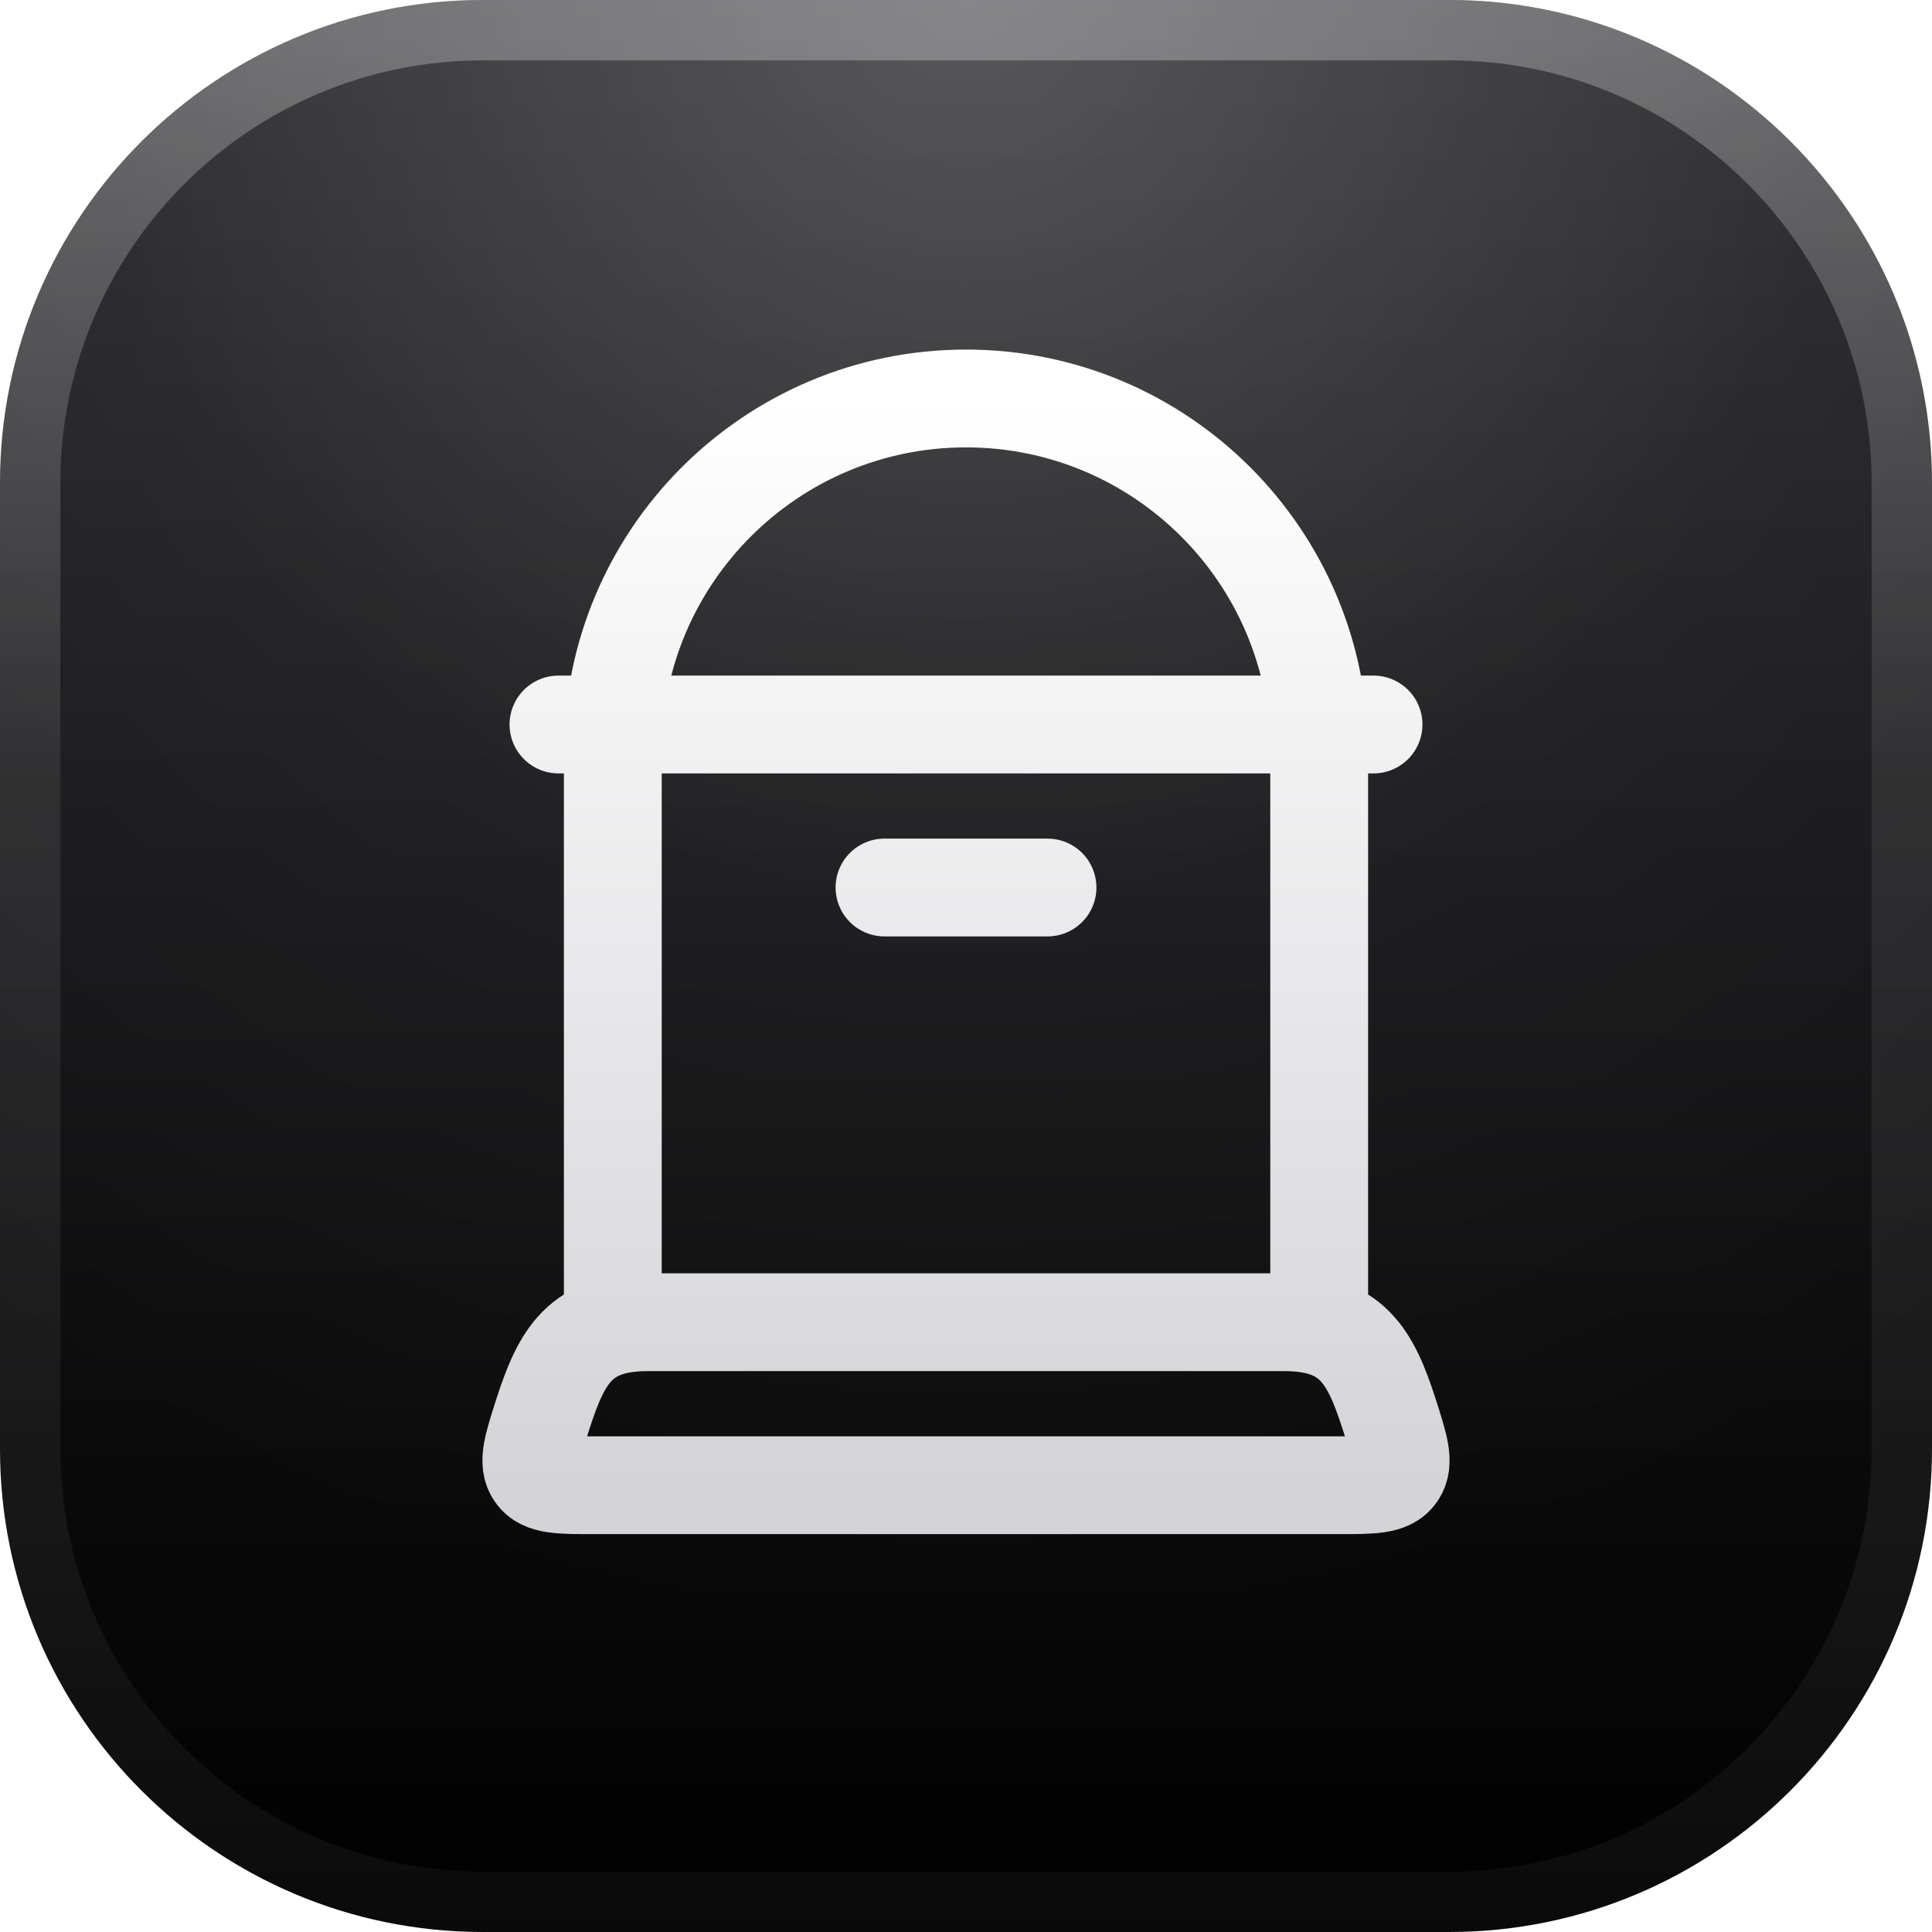
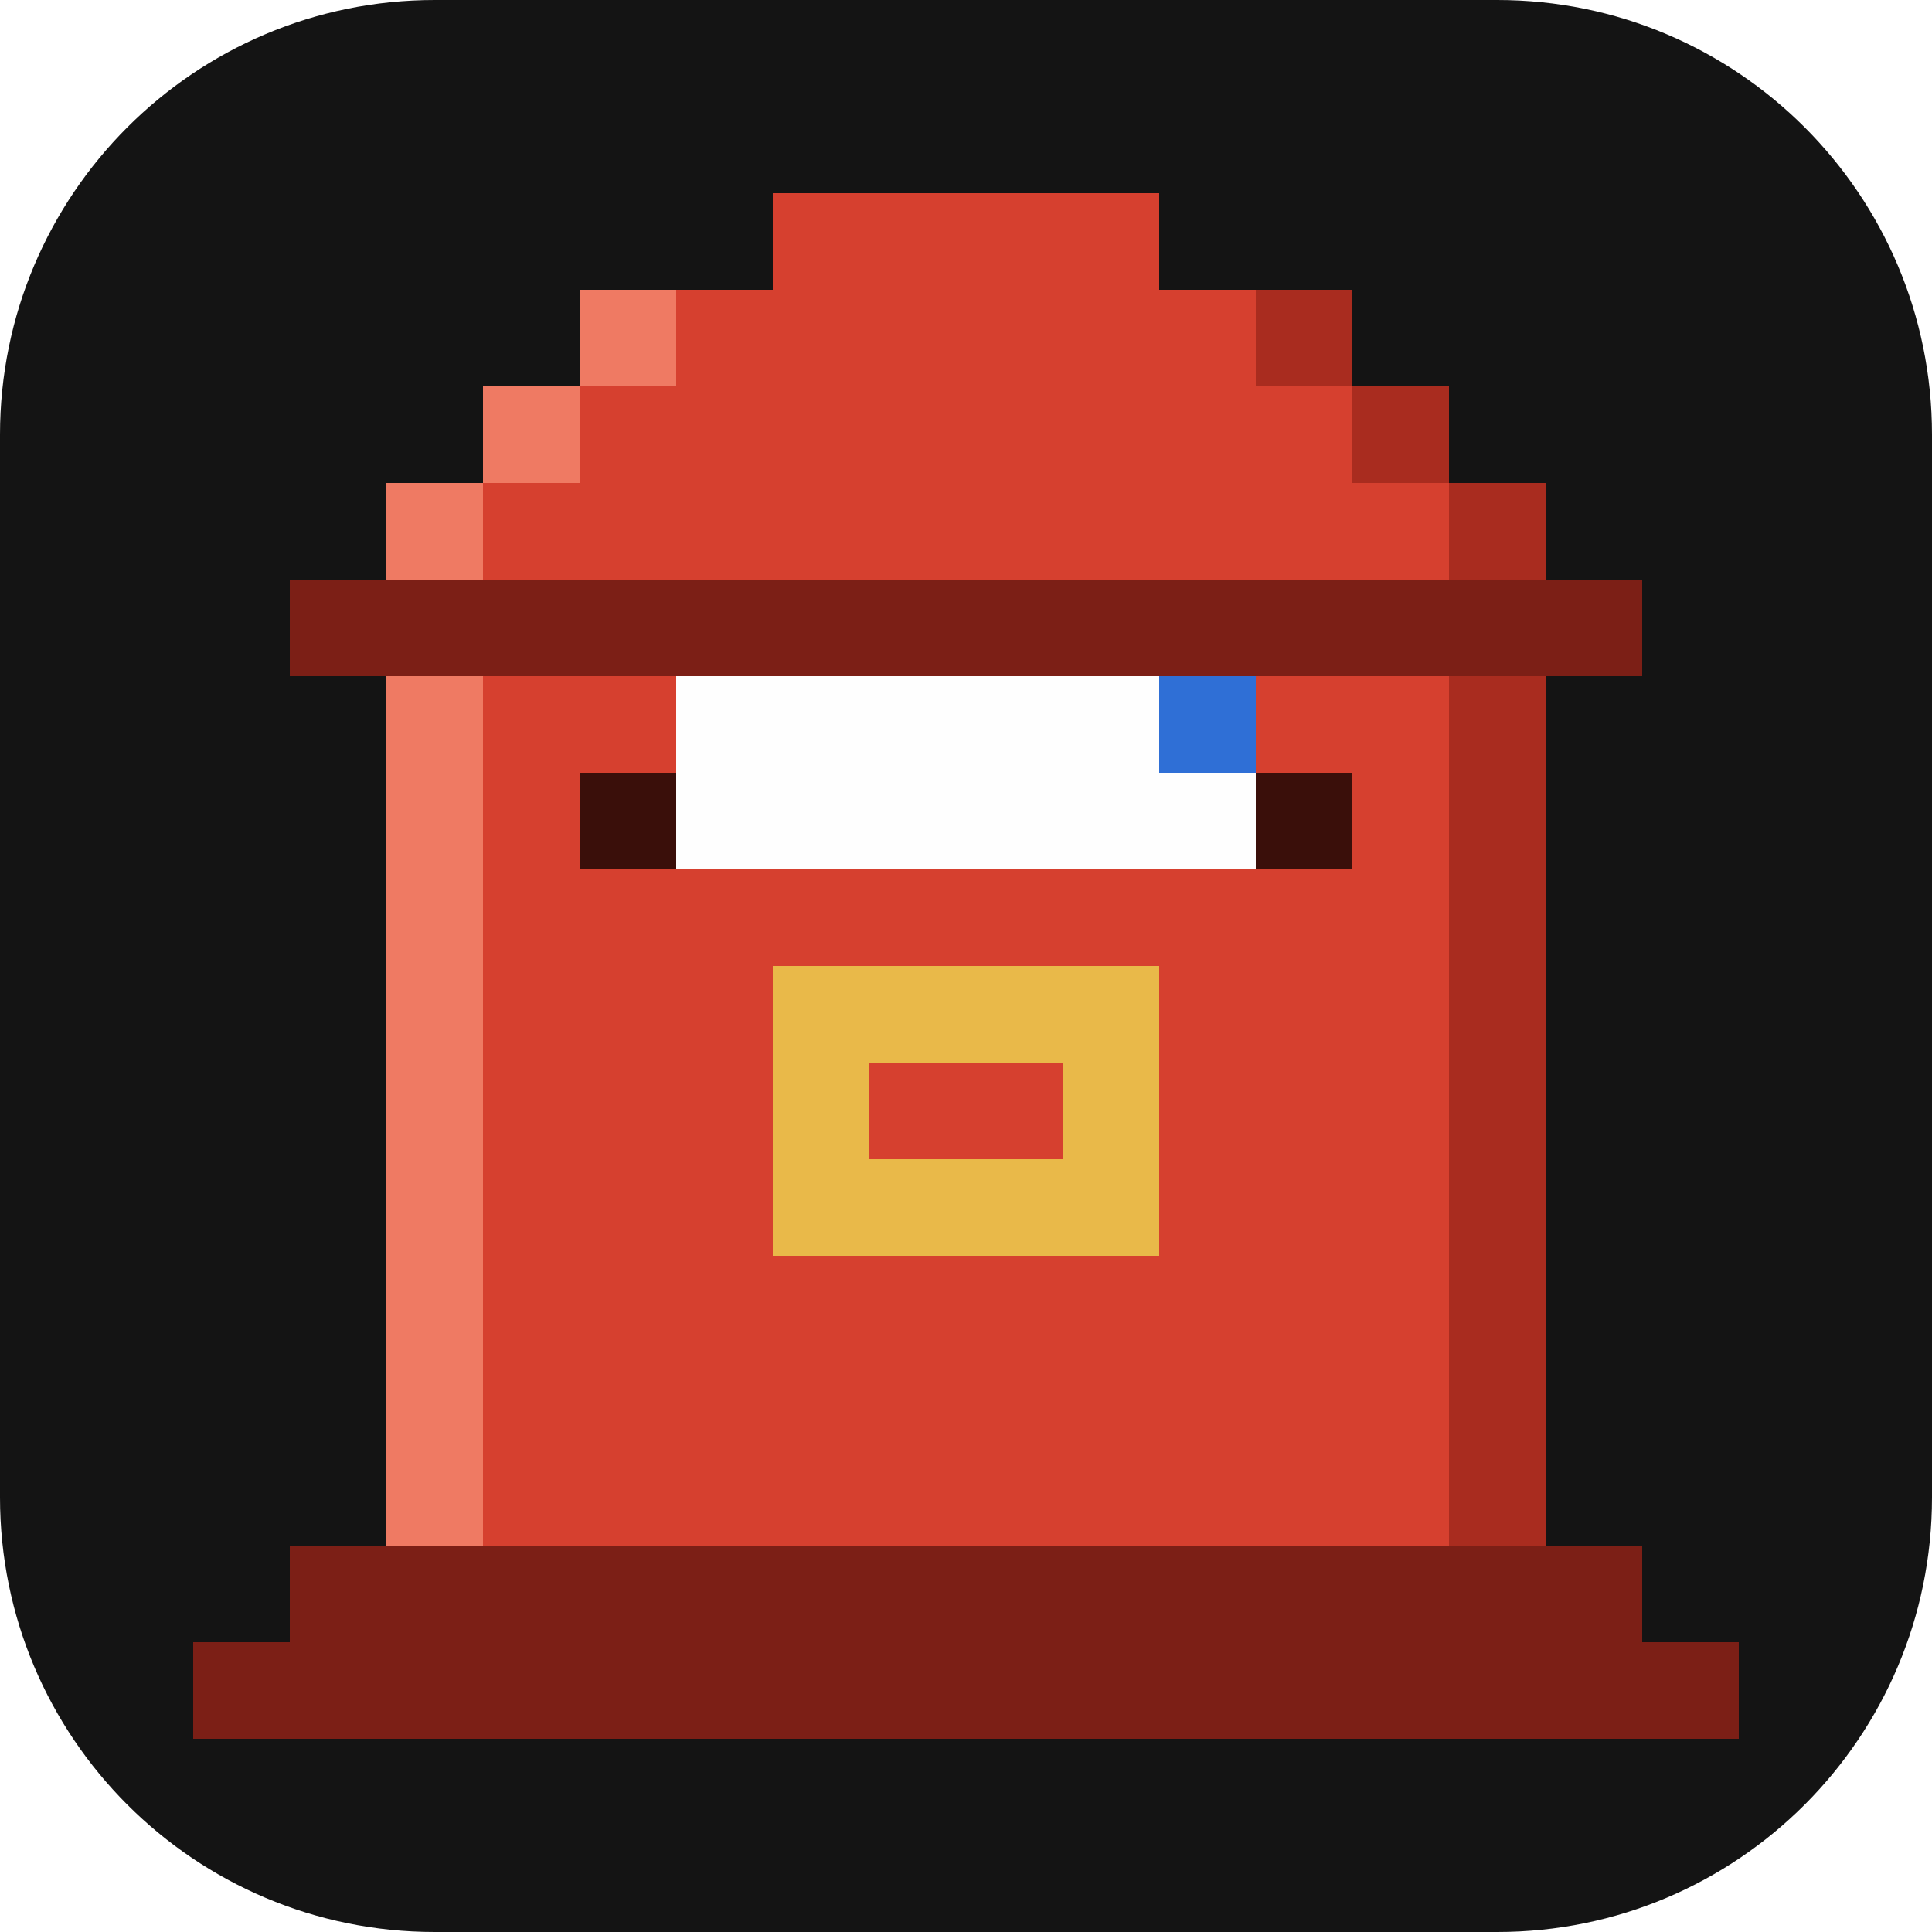
- <svg xmlns="http://www.w3.org/2000/svg" viewBox="0 0 32 32">
-   <defs>
-     <linearGradient id="bg" x1="0" y1="0" x2="0" y2="1">
-       <stop offset="0" stop-color="#2a2a2e" />
-       <stop offset="1" stop-color="#000" />
-     </linearGradient>
-     <radialGradient id="glow" cx="0.5" cy="0" r="0.85">
-       <stop offset="0" stop-color="#fff" stop-opacity="0.22" />
-       <stop offset="0.55" stop-color="#fff" stop-opacity="0.04" />
-       <stop offset="1" stop-color="#fff" stop-opacity="0" />
-     </radialGradient>
-     <linearGradient id="edge" x1="0" y1="0" x2="0" y2="1">
-       <stop offset="0" stop-color="#fff" stop-opacity="0.28" />
-       <stop offset="0.4" stop-color="#fff" stop-opacity="0.08" />
-       <stop offset="1" stop-color="#fff" stop-opacity="0.04" />
-     </linearGradient>
-     <linearGradient id="ink" gradientUnits="userSpaceOnUse" x1="0" y1="2" x2="0" y2="22">
-       <stop offset="0" stop-color="#fff" />
-       <stop offset="1" stop-color="#d4d4d8" />
-     </linearGradient>
-   </defs>
-   <rect width="32" height="32" rx="8" fill="url(#bg)" />
-   <rect width="32" height="32" rx="8" fill="url(#glow)" />
-   <rect x="0.5" y="0.5" width="31" height="31" rx="7.5" fill="none" stroke="url(#edge)" />
-   <g transform="translate(5.2 4.8) scale(0.9)" fill="none" stroke="url(#ink)" stroke-width="1.8" stroke-linecap="round" stroke-linejoin="round">
-     <path d="M5.5 19V8.5C5.5 4.91 8.41 2 12 2C15.59 2 18.5 4.91 18.5 8.5V19" />
-     <path d="M18.869 22H5.131C4.52 22 4.214 22 4.07 21.792C3.925 21.585 4.022 21.285 4.215 20.684C4.561 19.608 4.909 19 6.149 19H17.851C19.091 19 19.439 19.608 19.785 20.684C19.978 21.284 20.075 21.585 19.93 21.792C19.786 22 19.48 22 18.869 22Z" />
-     <path d="M10.5 11H13.5" />
-     <path d="M4.5 8H19.5" />
-   </g>
+ <svg xmlns="http://www.w3.org/2000/svg" viewBox="0 0 20 20" shape-rendering="crispEdges">
+   <rect width="20" height="20" rx="4.5" fill="#141414" shape-rendering="geometricPrecision" />
+   <rect x="8" y="2" width="1" height="1" fill="#d6402f" />
+   <rect x="9" y="2" width="1" height="1" fill="#d6402f" />
+   <rect x="10" y="2" width="1" height="1" fill="#d6402f" />
+   <rect x="11" y="2" width="1" height="1" fill="#d6402f" />
+   <rect x="6" y="3" width="1" height="1" fill="#ef7a63" />
+   <rect x="7" y="3" width="1" height="1" fill="#d6402f" />
+   <rect x="8" y="3" width="1" height="1" fill="#d6402f" />
+   <rect x="9" y="3" width="1" height="1" fill="#d6402f" />
+   <rect x="10" y="3" width="1" height="1" fill="#d6402f" />
+   <rect x="11" y="3" width="1" height="1" fill="#d6402f" />
+   <rect x="12" y="3" width="1" height="1" fill="#d6402f" />
+   <rect x="13" y="3" width="1" height="1" fill="#a92c1f" />
+   <rect x="5" y="4" width="1" height="1" fill="#ef7a63" />
+   <rect x="6" y="4" width="1" height="1" fill="#d6402f" />
+   <rect x="7" y="4" width="1" height="1" fill="#d6402f" />
+   <rect x="8" y="4" width="1" height="1" fill="#d6402f" />
+   <rect x="9" y="4" width="1" height="1" fill="#d6402f" />
+   <rect x="10" y="4" width="1" height="1" fill="#d6402f" />
+   <rect x="11" y="4" width="1" height="1" fill="#d6402f" />
+   <rect x="12" y="4" width="1" height="1" fill="#d6402f" />
+   <rect x="13" y="4" width="1" height="1" fill="#d6402f" />
+   <rect x="14" y="4" width="1" height="1" fill="#a92c1f" />
+   <rect x="4" y="5" width="1" height="1" fill="#ef7a63" />
+   <rect x="5" y="5" width="1" height="1" fill="#d6402f" />
+   <rect x="6" y="5" width="1" height="1" fill="#d6402f" />
+   <rect x="7" y="5" width="1" height="1" fill="#d6402f" />
+   <rect x="8" y="5" width="1" height="1" fill="#d6402f" />
+   <rect x="9" y="5" width="1" height="1" fill="#d6402f" />
+   <rect x="10" y="5" width="1" height="1" fill="#d6402f" />
+   <rect x="11" y="5" width="1" height="1" fill="#d6402f" />
+   <rect x="12" y="5" width="1" height="1" fill="#d6402f" />
+   <rect x="13" y="5" width="1" height="1" fill="#d6402f" />
+   <rect x="14" y="5" width="1" height="1" fill="#d6402f" />
+   <rect x="15" y="5" width="1" height="1" fill="#a92c1f" />
+   <rect x="3" y="6" width="1" height="1" fill="#7c1f16" />
+   <rect x="4" y="6" width="1" height="1" fill="#7c1f16" />
+   <rect x="5" y="6" width="1" height="1" fill="#7c1f16" />
+   <rect x="6" y="6" width="1" height="1" fill="#7c1f16" />
+   <rect x="7" y="6" width="1" height="1" fill="#7c1f16" />
+   <rect x="8" y="6" width="1" height="1" fill="#7c1f16" />
+   <rect x="9" y="6" width="1" height="1" fill="#7c1f16" />
+   <rect x="10" y="6" width="1" height="1" fill="#7c1f16" />
+   <rect x="11" y="6" width="1" height="1" fill="#7c1f16" />
+   <rect x="12" y="6" width="1" height="1" fill="#7c1f16" />
+   <rect x="13" y="6" width="1" height="1" fill="#7c1f16" />
+   <rect x="14" y="6" width="1" height="1" fill="#7c1f16" />
+   <rect x="15" y="6" width="1" height="1" fill="#7c1f16" />
+   <rect x="16" y="6" width="1" height="1" fill="#7c1f16" />
+   <rect x="4" y="7" width="1" height="1" fill="#ef7a63" />
+   <rect x="5" y="7" width="1" height="1" fill="#d6402f" />
+   <rect x="6" y="7" width="1" height="1" fill="#d6402f" />
+   <rect x="7" y="7" width="1" height="1" fill="#fefefe" />
+   <rect x="8" y="7" width="1" height="1" fill="#fefefe" />
+   <rect x="9" y="7" width="1" height="1" fill="#fefefe" />
+   <rect x="10" y="7" width="1" height="1" fill="#fefefe" />
+   <rect x="11" y="7" width="1" height="1" fill="#fefefe" />
+   <rect x="12" y="7" width="1" height="1" fill="#2f6fd6" />
+   <rect x="13" y="7" width="1" height="1" fill="#d6402f" />
+   <rect x="14" y="7" width="1" height="1" fill="#d6402f" />
+   <rect x="15" y="7" width="1" height="1" fill="#a92c1f" />
+   <rect x="4" y="8" width="1" height="1" fill="#ef7a63" />
+   <rect x="5" y="8" width="1" height="1" fill="#d6402f" />
+   <rect x="6" y="8" width="1" height="1" fill="#3a0f0a" />
+   <rect x="7" y="8" width="1" height="1" fill="#fefefe" />
+   <rect x="8" y="8" width="1" height="1" fill="#fefefe" />
+   <rect x="9" y="8" width="1" height="1" fill="#fefefe" />
+   <rect x="10" y="8" width="1" height="1" fill="#fefefe" />
+   <rect x="11" y="8" width="1" height="1" fill="#fefefe" />
+   <rect x="12" y="8" width="1" height="1" fill="#fefefe" />
+   <rect x="13" y="8" width="1" height="1" fill="#3a0f0a" />
+   <rect x="14" y="8" width="1" height="1" fill="#d6402f" />
+   <rect x="15" y="8" width="1" height="1" fill="#a92c1f" />
+   <rect x="4" y="9" width="1" height="1" fill="#ef7a63" />
+   <rect x="5" y="9" width="1" height="1" fill="#d6402f" />
+   <rect x="6" y="9" width="1" height="1" fill="#d6402f" />
+   <rect x="7" y="9" width="1" height="1" fill="#d6402f" />
+   <rect x="8" y="9" width="1" height="1" fill="#d6402f" />
+   <rect x="9" y="9" width="1" height="1" fill="#d6402f" />
+   <rect x="10" y="9" width="1" height="1" fill="#d6402f" />
+   <rect x="11" y="9" width="1" height="1" fill="#d6402f" />
+   <rect x="12" y="9" width="1" height="1" fill="#d6402f" />
+   <rect x="13" y="9" width="1" height="1" fill="#d6402f" />
+   <rect x="14" y="9" width="1" height="1" fill="#d6402f" />
+   <rect x="15" y="9" width="1" height="1" fill="#a92c1f" />
+   <rect x="4" y="10" width="1" height="1" fill="#ef7a63" />
+   <rect x="5" y="10" width="1" height="1" fill="#d6402f" />
+   <rect x="6" y="10" width="1" height="1" fill="#d6402f" />
+   <rect x="7" y="10" width="1" height="1" fill="#d6402f" />
+   <rect x="8" y="10" width="1" height="1" fill="#e9b949" />
+   <rect x="9" y="10" width="1" height="1" fill="#e9b949" />
+   <rect x="10" y="10" width="1" height="1" fill="#e9b949" />
+   <rect x="11" y="10" width="1" height="1" fill="#e9b949" />
+   <rect x="12" y="10" width="1" height="1" fill="#d6402f" />
+   <rect x="13" y="10" width="1" height="1" fill="#d6402f" />
+   <rect x="14" y="10" width="1" height="1" fill="#d6402f" />
+   <rect x="15" y="10" width="1" height="1" fill="#a92c1f" />
+   <rect x="4" y="11" width="1" height="1" fill="#ef7a63" />
+   <rect x="5" y="11" width="1" height="1" fill="#d6402f" />
+   <rect x="6" y="11" width="1" height="1" fill="#d6402f" />
+   <rect x="7" y="11" width="1" height="1" fill="#d6402f" />
+   <rect x="8" y="11" width="1" height="1" fill="#e9b949" />
+   <rect x="9" y="11" width="1" height="1" fill="#d6402f" />
+   <rect x="10" y="11" width="1" height="1" fill="#d6402f" />
+   <rect x="11" y="11" width="1" height="1" fill="#e9b949" />
+   <rect x="12" y="11" width="1" height="1" fill="#d6402f" />
+   <rect x="13" y="11" width="1" height="1" fill="#d6402f" />
+   <rect x="14" y="11" width="1" height="1" fill="#d6402f" />
+   <rect x="15" y="11" width="1" height="1" fill="#a92c1f" />
+   <rect x="4" y="12" width="1" height="1" fill="#ef7a63" />
+   <rect x="5" y="12" width="1" height="1" fill="#d6402f" />
+   <rect x="6" y="12" width="1" height="1" fill="#d6402f" />
+   <rect x="7" y="12" width="1" height="1" fill="#d6402f" />
+   <rect x="8" y="12" width="1" height="1" fill="#e9b949" />
+   <rect x="9" y="12" width="1" height="1" fill="#e9b949" />
+   <rect x="10" y="12" width="1" height="1" fill="#e9b949" />
+   <rect x="11" y="12" width="1" height="1" fill="#e9b949" />
+   <rect x="12" y="12" width="1" height="1" fill="#d6402f" />
+   <rect x="13" y="12" width="1" height="1" fill="#d6402f" />
+   <rect x="14" y="12" width="1" height="1" fill="#d6402f" />
+   <rect x="15" y="12" width="1" height="1" fill="#a92c1f" />
+   <rect x="4" y="13" width="1" height="1" fill="#ef7a63" />
+   <rect x="5" y="13" width="1" height="1" fill="#d6402f" />
+   <rect x="6" y="13" width="1" height="1" fill="#d6402f" />
+   <rect x="7" y="13" width="1" height="1" fill="#d6402f" />
+   <rect x="8" y="13" width="1" height="1" fill="#d6402f" />
+   <rect x="9" y="13" width="1" height="1" fill="#d6402f" />
+   <rect x="10" y="13" width="1" height="1" fill="#d6402f" />
+   <rect x="11" y="13" width="1" height="1" fill="#d6402f" />
+   <rect x="12" y="13" width="1" height="1" fill="#d6402f" />
+   <rect x="13" y="13" width="1" height="1" fill="#d6402f" />
+   <rect x="14" y="13" width="1" height="1" fill="#d6402f" />
+   <rect x="15" y="13" width="1" height="1" fill="#a92c1f" />
+   <rect x="4" y="14" width="1" height="1" fill="#ef7a63" />
+   <rect x="5" y="14" width="1" height="1" fill="#d6402f" />
+   <rect x="6" y="14" width="1" height="1" fill="#d6402f" />
+   <rect x="7" y="14" width="1" height="1" fill="#d6402f" />
+   <rect x="8" y="14" width="1" height="1" fill="#d6402f" />
+   <rect x="9" y="14" width="1" height="1" fill="#d6402f" />
+   <rect x="10" y="14" width="1" height="1" fill="#d6402f" />
+   <rect x="11" y="14" width="1" height="1" fill="#d6402f" />
+   <rect x="12" y="14" width="1" height="1" fill="#d6402f" />
+   <rect x="13" y="14" width="1" height="1" fill="#d6402f" />
+   <rect x="14" y="14" width="1" height="1" fill="#d6402f" />
+   <rect x="15" y="14" width="1" height="1" fill="#a92c1f" />
+   <rect x="4" y="15" width="1" height="1" fill="#ef7a63" />
+   <rect x="5" y="15" width="1" height="1" fill="#d6402f" />
+   <rect x="6" y="15" width="1" height="1" fill="#d6402f" />
+   <rect x="7" y="15" width="1" height="1" fill="#d6402f" />
+   <rect x="8" y="15" width="1" height="1" fill="#d6402f" />
+   <rect x="9" y="15" width="1" height="1" fill="#d6402f" />
+   <rect x="10" y="15" width="1" height="1" fill="#d6402f" />
+   <rect x="11" y="15" width="1" height="1" fill="#d6402f" />
+   <rect x="12" y="15" width="1" height="1" fill="#d6402f" />
+   <rect x="13" y="15" width="1" height="1" fill="#d6402f" />
+   <rect x="14" y="15" width="1" height="1" fill="#d6402f" />
+   <rect x="15" y="15" width="1" height="1" fill="#a92c1f" />
+   <rect x="3" y="16" width="1" height="1" fill="#7c1f16" />
+   <rect x="4" y="16" width="1" height="1" fill="#7c1f16" />
+   <rect x="5" y="16" width="1" height="1" fill="#7c1f16" />
+   <rect x="6" y="16" width="1" height="1" fill="#7c1f16" />
+   <rect x="7" y="16" width="1" height="1" fill="#7c1f16" />
+   <rect x="8" y="16" width="1" height="1" fill="#7c1f16" />
+   <rect x="9" y="16" width="1" height="1" fill="#7c1f16" />
+   <rect x="10" y="16" width="1" height="1" fill="#7c1f16" />
+   <rect x="11" y="16" width="1" height="1" fill="#7c1f16" />
+   <rect x="12" y="16" width="1" height="1" fill="#7c1f16" />
+   <rect x="13" y="16" width="1" height="1" fill="#7c1f16" />
+   <rect x="14" y="16" width="1" height="1" fill="#7c1f16" />
+   <rect x="15" y="16" width="1" height="1" fill="#7c1f16" />
+   <rect x="16" y="16" width="1" height="1" fill="#7c1f16" />
+   <rect x="2" y="17" width="1" height="1" fill="#7c1f16" />
+   <rect x="3" y="17" width="1" height="1" fill="#7c1f16" />
+   <rect x="4" y="17" width="1" height="1" fill="#7c1f16" />
+   <rect x="5" y="17" width="1" height="1" fill="#7c1f16" />
+   <rect x="6" y="17" width="1" height="1" fill="#7c1f16" />
+   <rect x="7" y="17" width="1" height="1" fill="#7c1f16" />
+   <rect x="8" y="17" width="1" height="1" fill="#7c1f16" />
+   <rect x="9" y="17" width="1" height="1" fill="#7c1f16" />
+   <rect x="10" y="17" width="1" height="1" fill="#7c1f16" />
+   <rect x="11" y="17" width="1" height="1" fill="#7c1f16" />
+   <rect x="12" y="17" width="1" height="1" fill="#7c1f16" />
+   <rect x="13" y="17" width="1" height="1" fill="#7c1f16" />
+   <rect x="14" y="17" width="1" height="1" fill="#7c1f16" />
+   <rect x="15" y="17" width="1" height="1" fill="#7c1f16" />
+   <rect x="16" y="17" width="1" height="1" fill="#7c1f16" />
+   <rect x="17" y="17" width="1" height="1" fill="#7c1f16" />
</svg>
